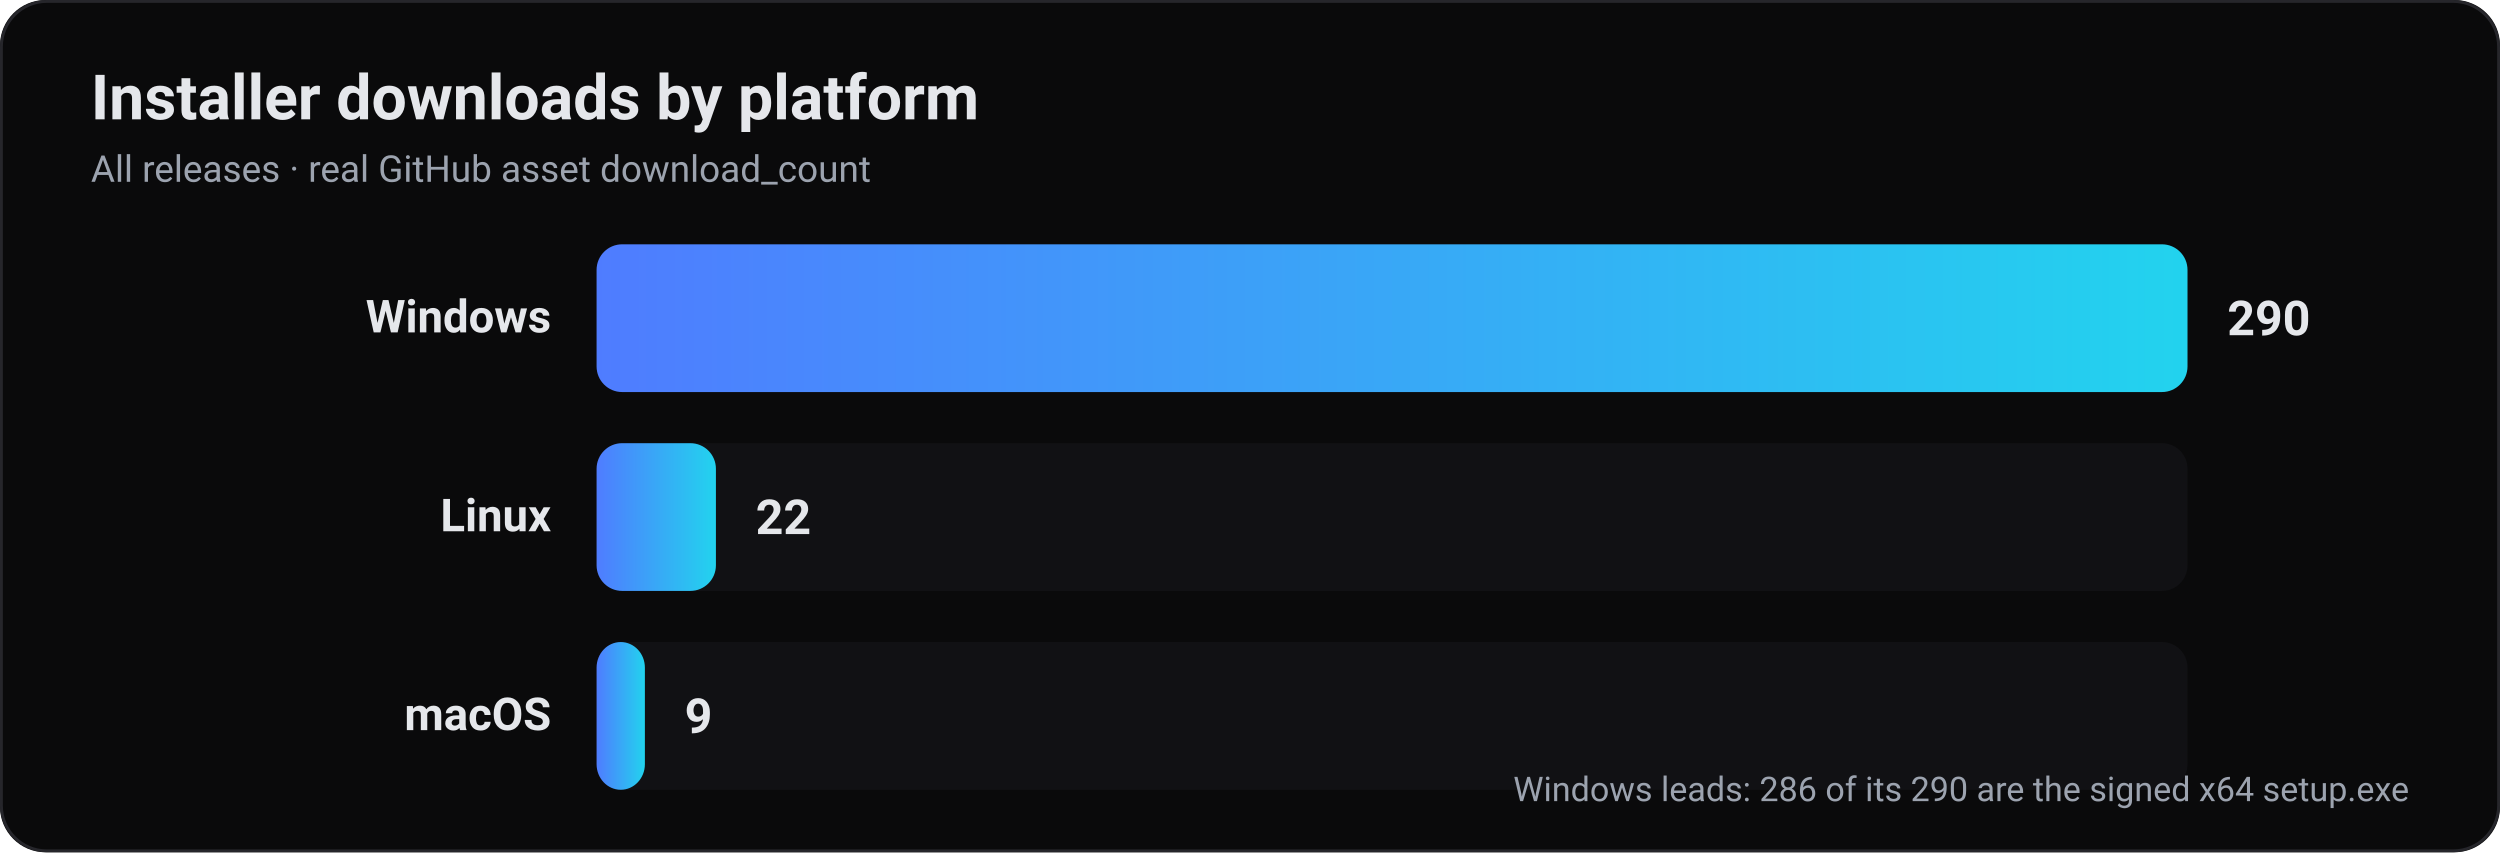
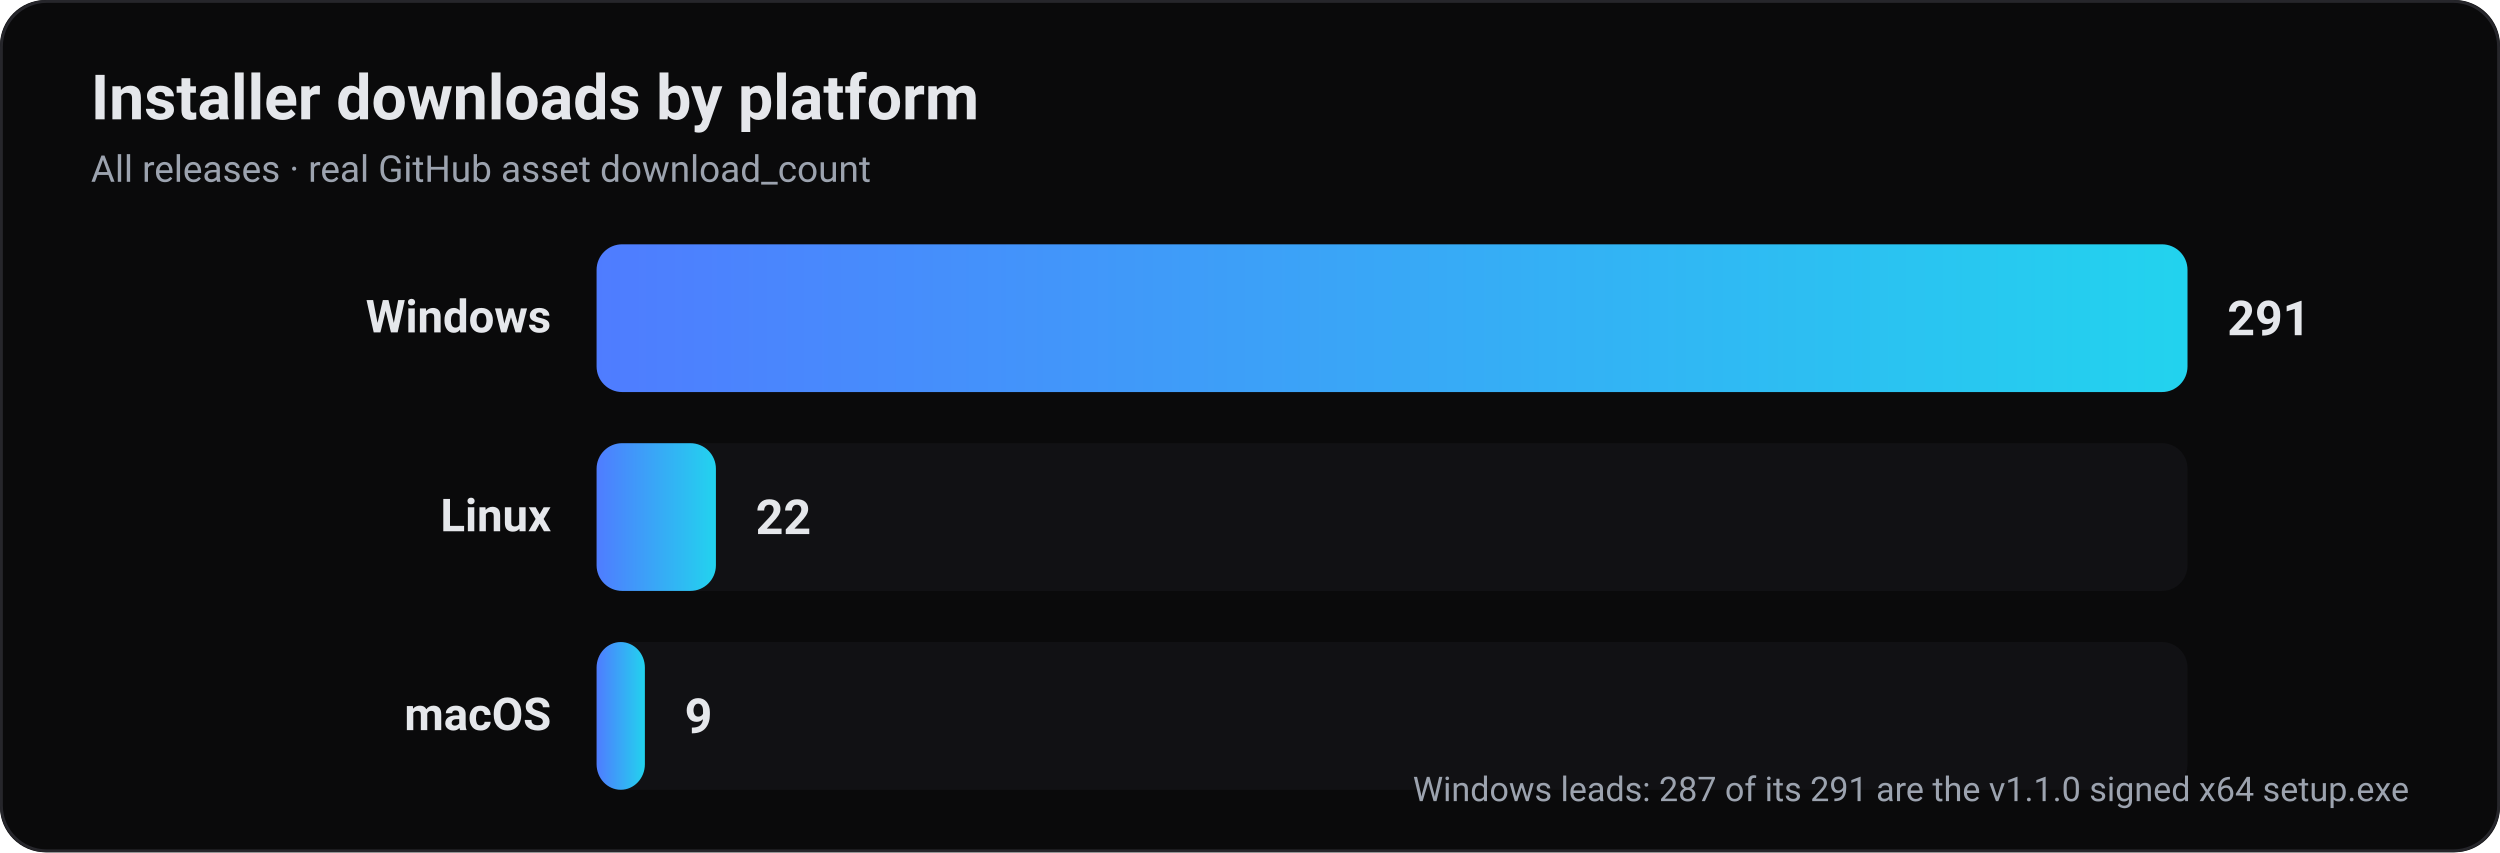
<svg xmlns="http://www.w3.org/2000/svg" viewBox="0 0 880 300" font-family="ui-sans-serif,-apple-system,Segoe UI,Roboto,sans-serif">
  <defs>
    <linearGradient id="g" x1="0" y1="0" x2="1" y2="0">
      <stop offset="0" stop-color="#4F7CFF" />
      <stop offset="1" stop-color="#22D3EE" />
    </linearGradient>
    <linearGradient id="gv" x1="0" y1="1" x2="0" y2="0">
      <stop offset="0" stop-color="#4F7CFF" />
      <stop offset="1" stop-color="#22D3EE" />
    </linearGradient>
  </defs>
  <rect width="880" height="300" rx="16" fill="#0A0A0B" />
  <rect x="0.5" y="0.5" width="879" height="299" rx="16" fill="none" stroke="#26262B" />
  <text x="32" y="42" fill="#E5E7EB" font-size="22" font-weight="700">Installer downloads by platform</text>
  <text x="32" y="64" fill="#9CA3AF" font-size="13">All releases · real GitHub asset download_count</text>
  <text x="194" y="117.0" fill="#E5E7EB" font-size="16" text-anchor="end" font-weight="600">Windows</text>
  <rect x="210" y="86" width="560" height="52" rx="9" fill="#111114" />
  <rect x="210" y="86" width="560" height="52" rx="9" fill="url(#g)" />
-   <text x="784" y="118.0" fill="#E5E7EB" font-size="17" font-weight="700">290</text>
+   <text x="784" y="118.0" fill="#E5E7EB" font-size="17" font-weight="700">291</text>
  <text x="194" y="187.0" fill="#E5E7EB" font-size="16" text-anchor="end" font-weight="600">Linux</text>
  <rect x="210" y="156" width="560" height="52" rx="9" fill="#111114" />
  <rect x="210" y="156" width="42" height="52" rx="9" fill="url(#g)" />
  <text x="266" y="188.0" fill="#E5E7EB" font-size="17" font-weight="700">22</text>
  <text x="194" y="257.0" fill="#E5E7EB" font-size="16" text-anchor="end" font-weight="600">macOS</text>
  <rect x="210" y="226" width="560" height="52" rx="9" fill="#111114" />
  <rect x="210" y="226" width="17" height="52" rx="9" fill="url(#g)" />
  <text x="241" y="258.0" fill="#E5E7EB" font-size="17" font-weight="700">9</text>
-   <text x="848" y="282" fill="#9CA3AF" font-size="12" text-anchor="end">Windows leads: 286 of its 290 are the signed x64 setup.exe</text>
+   <text x="848" y="282" fill="#9CA3AF" font-size="12" text-anchor="end">Windows leads: 287 of its 291 are the v1.1.0 signed x64 setup.exe</text>
</svg>
